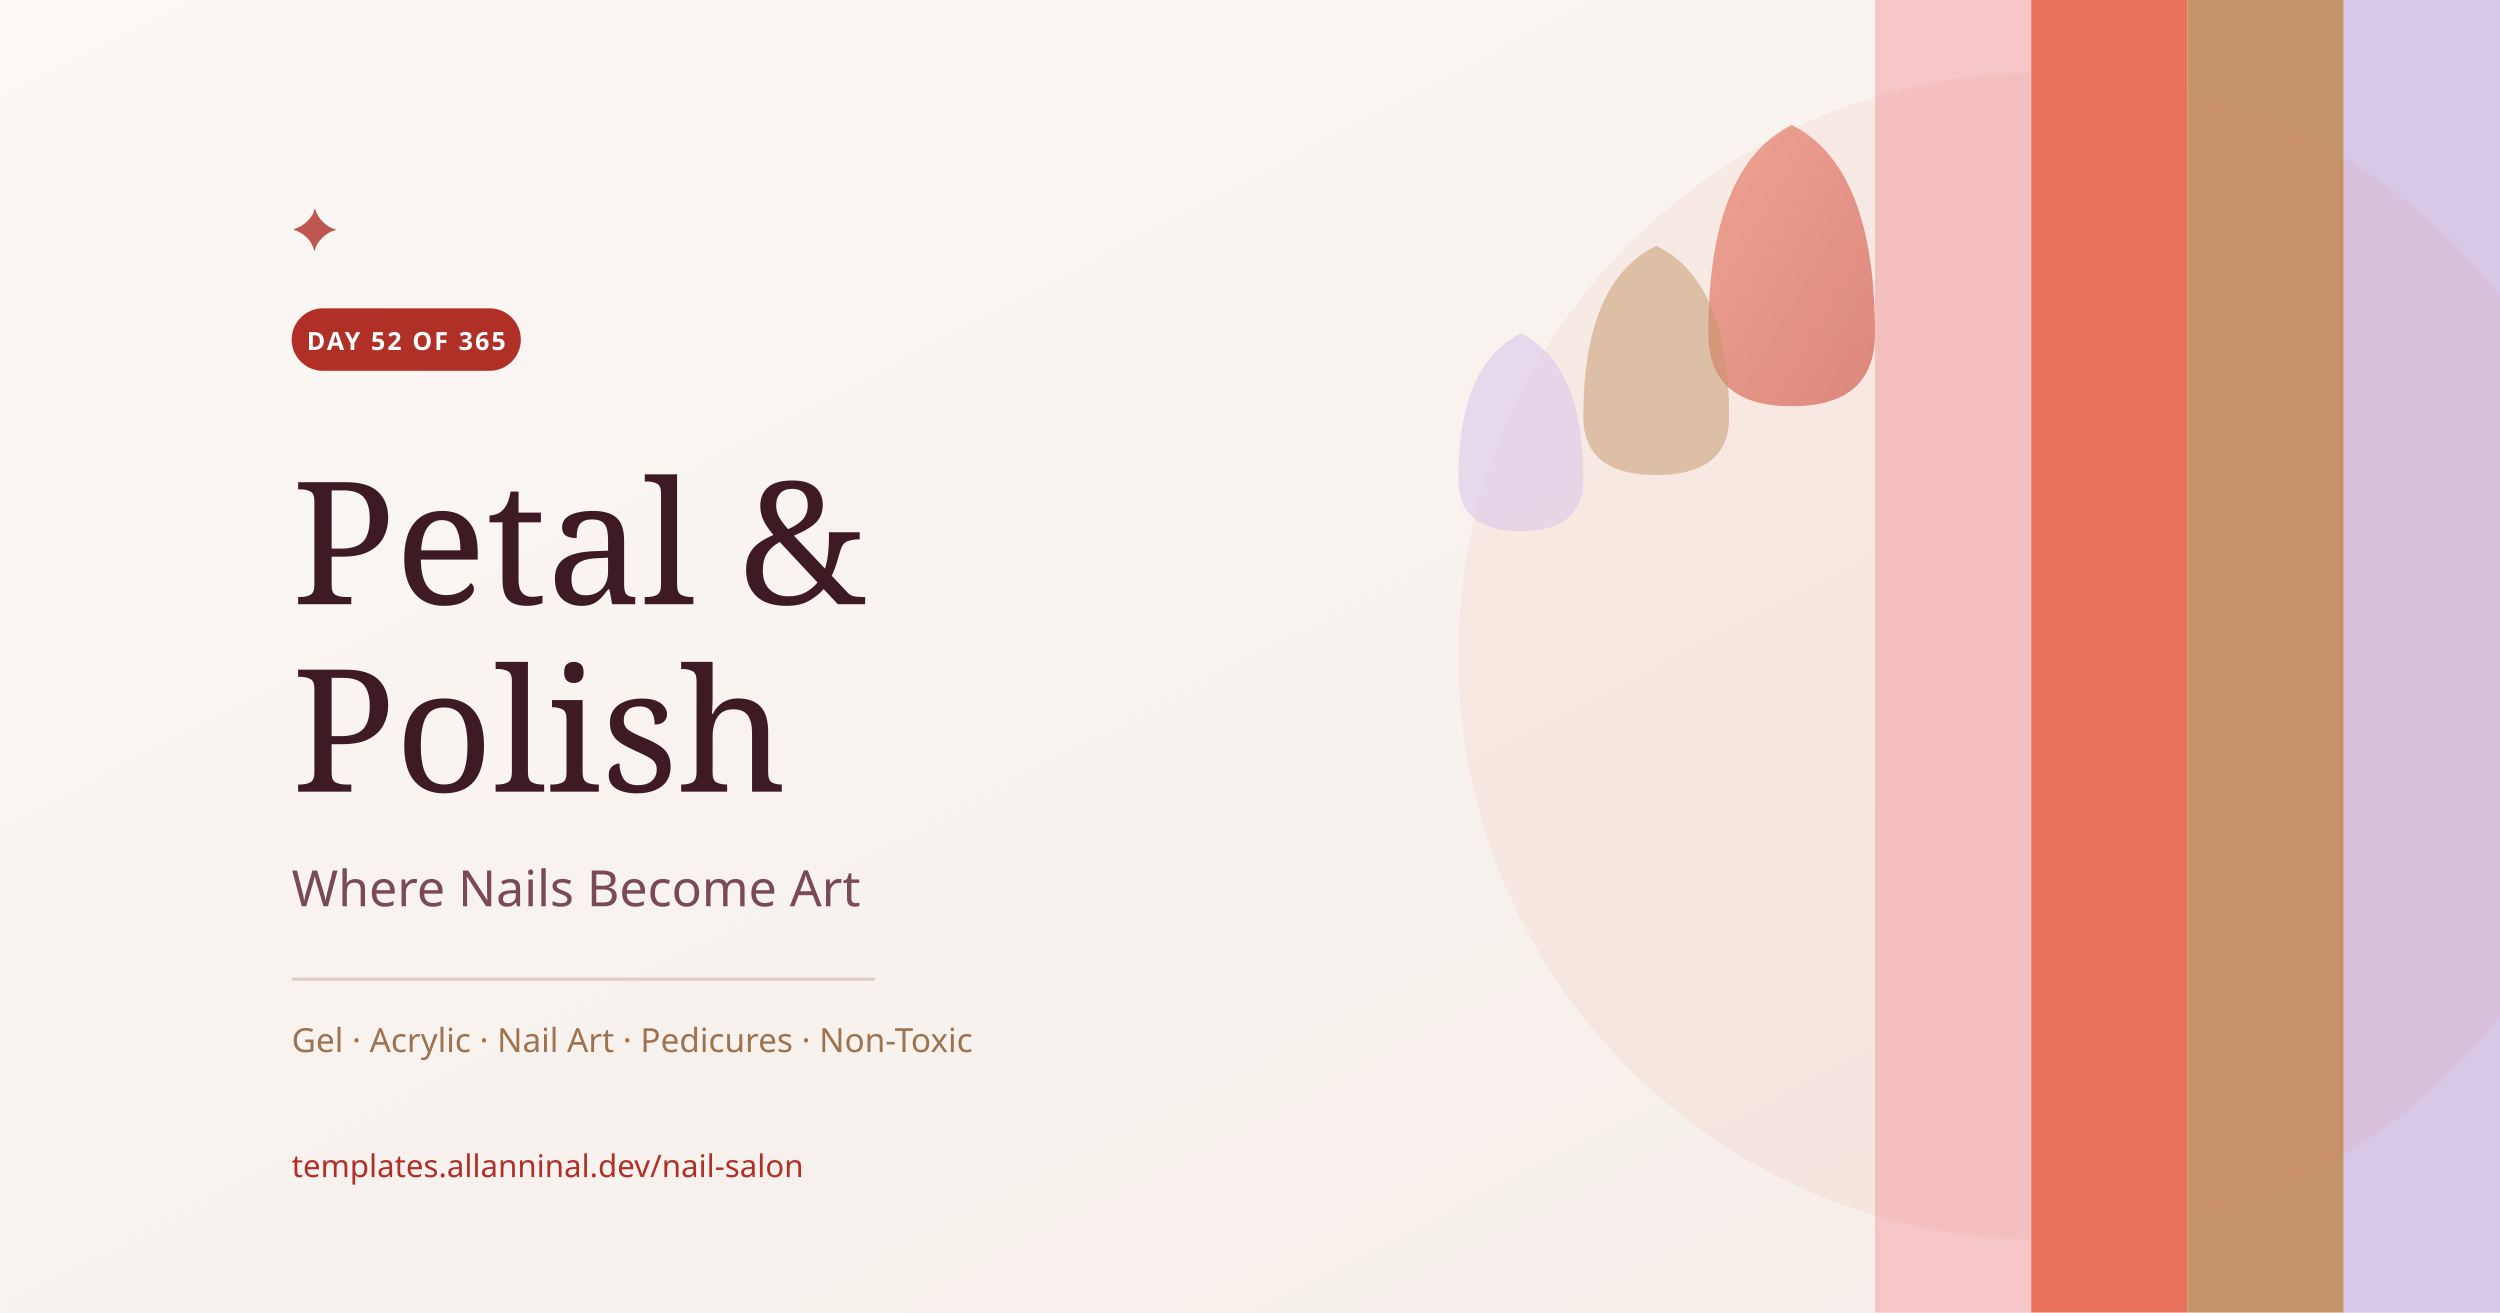
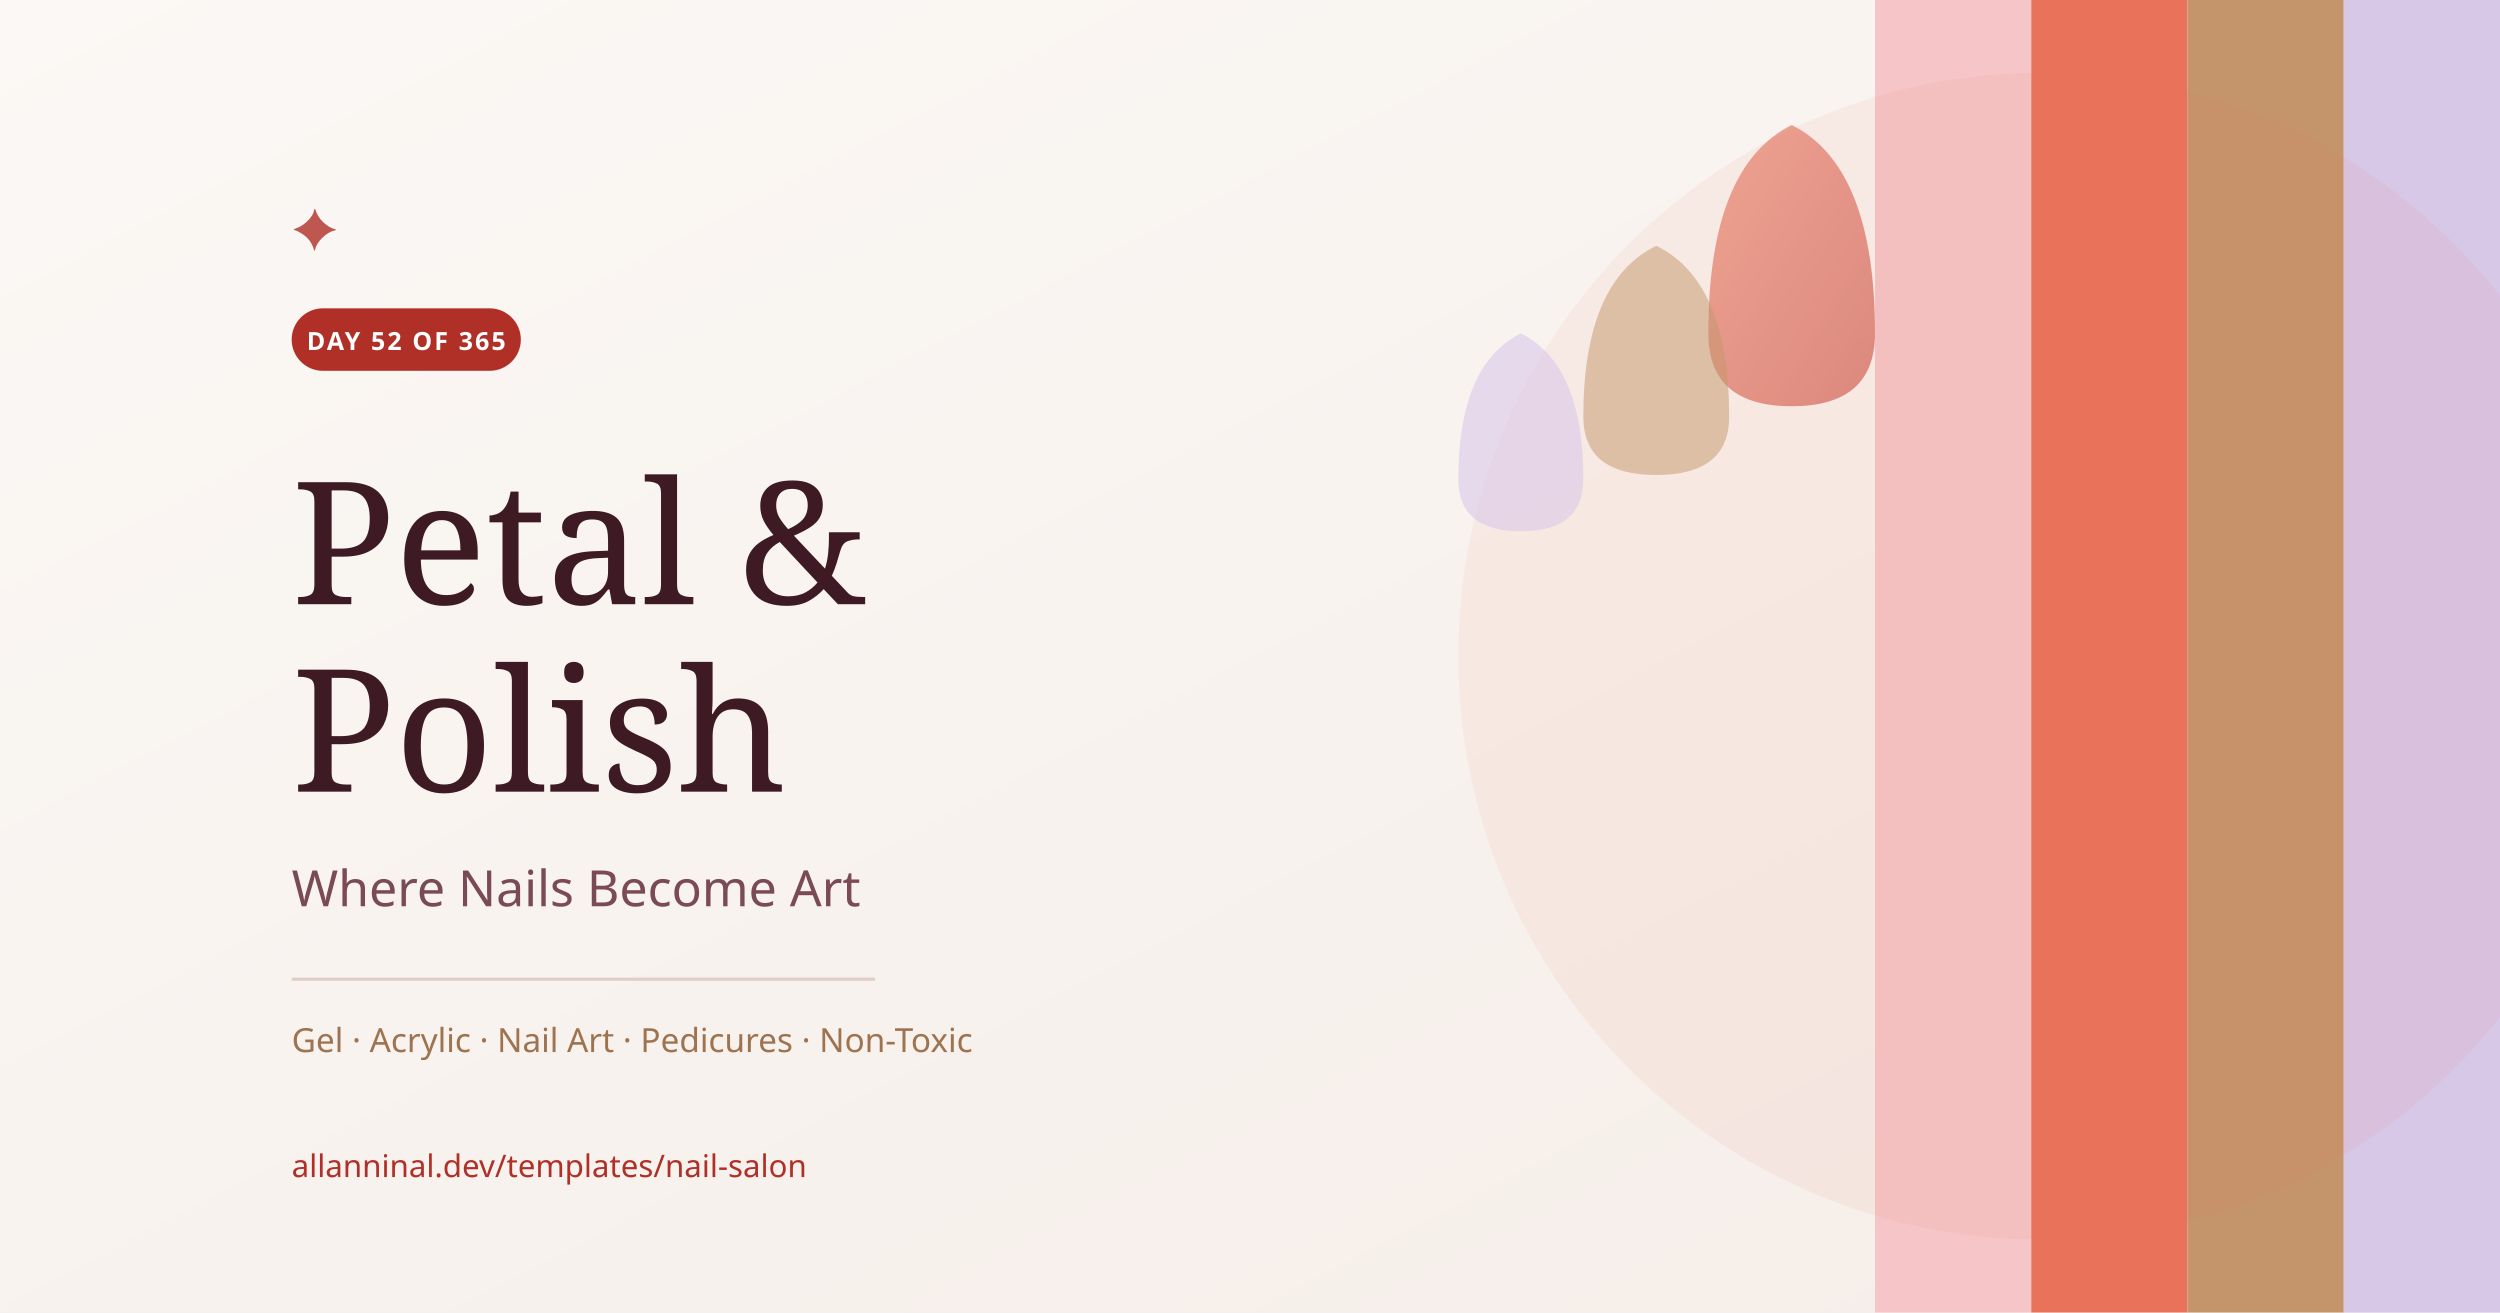
<svg xmlns="http://www.w3.org/2000/svg" width="1200" height="630" viewBox="0 0 1200 630">
  <defs>
    <linearGradient id="bgGrad" x1="0%" y1="0%" x2="100%" y2="100%">
      <stop offset="0%" stop-color="#FBF8F5" />
      <stop offset="100%" stop-color="#F5EDE8" />
    </linearGradient>
    <linearGradient id="accentGrad" x1="0%" y1="0%" x2="100%" y2="100%">
      <stop offset="0%" stop-color="#E8735A" />
      <stop offset="100%" stop-color="#C9483A" />
    </linearGradient>
  </defs>
  <rect width="1200" height="630" fill="url(#bgGrad)" />
  <rect x="900" y="0" width="75" height="630" fill="#F5C5C8" />
  <rect x="975" y="0" width="75" height="630" fill="#E8735A" />
  <rect x="1050" y="0" width="75" height="630" fill="#C4956A" />
  <rect x="1125" y="0" width="75" height="630" fill="#D8C8E8" />
  <circle cx="980" cy="315" r="280" fill="#E8735A" fill-opacity="0.08" />
  <path d="M820 160 Q820 80 860 60 Q900 80 900 160 Q900 195 860 195 Q820 195 820 160Z" fill="url(#accentGrad)" opacity="0.6" />
  <path d="M760 200 Q760 135 795 118 Q830 135 830 200 Q830 228 795 228 Q760 228 760 200Z" fill="#C4956A" opacity="0.5" />
  <path d="M700 230 Q700 175 730 160 Q760 175 760 230 Q760 255 730 255 Q700 255 700 230Z" fill="#D8C8E8" opacity="0.6" />
  <text x="140" y="120" font-size="28" fill="#B03028" font-family="serif" opacity="0.8">✦</text>
  <rect x="140" y="148" width="110" height="30" rx="15" fill="#B03028" />
  <text x="195" y="168" text-anchor="middle" font-size="12" fill="white" font-family="system-ui, sans-serif" font-weight="600" letter-spacing="1">DAY 52 OF 365</text>
  <text x="140" y="290" font-size="82" fill="#3D1A24" font-family="Georgia, serif" font-weight="400">Petal &amp;</text>
  <text x="140" y="380" font-size="82" fill="#3D1A24" font-family="Georgia, serif" font-weight="400">Polish</text>
  <text x="140" y="435" font-size="24" fill="#7A4A56" font-family="system-ui, sans-serif" font-weight="400">Where Nails Become Art </text>
  <line x1="140" y1="470" x2="420" y2="470" stroke="#E0CEC6" stroke-width="1.5" />
  <text x="140" y="505" font-size="16" fill="#9E7350" font-family="system-ui, sans-serif">Gel · Acrylic · Nail Art · Pedicures · Non-Toxic</text>
-   <text x="140" y="565" font-size="15" fill="#B03028" font-family="system-ui, sans-serif" font-weight="500">templates.allanninal.dev/nail-salon</text>
+   <text x="140" y="565" font-size="15" fill="#B03028" font-family="system-ui, sans-serif" font-weight="500">allanninal.dev/templates/nail-salon</text>
</svg>
